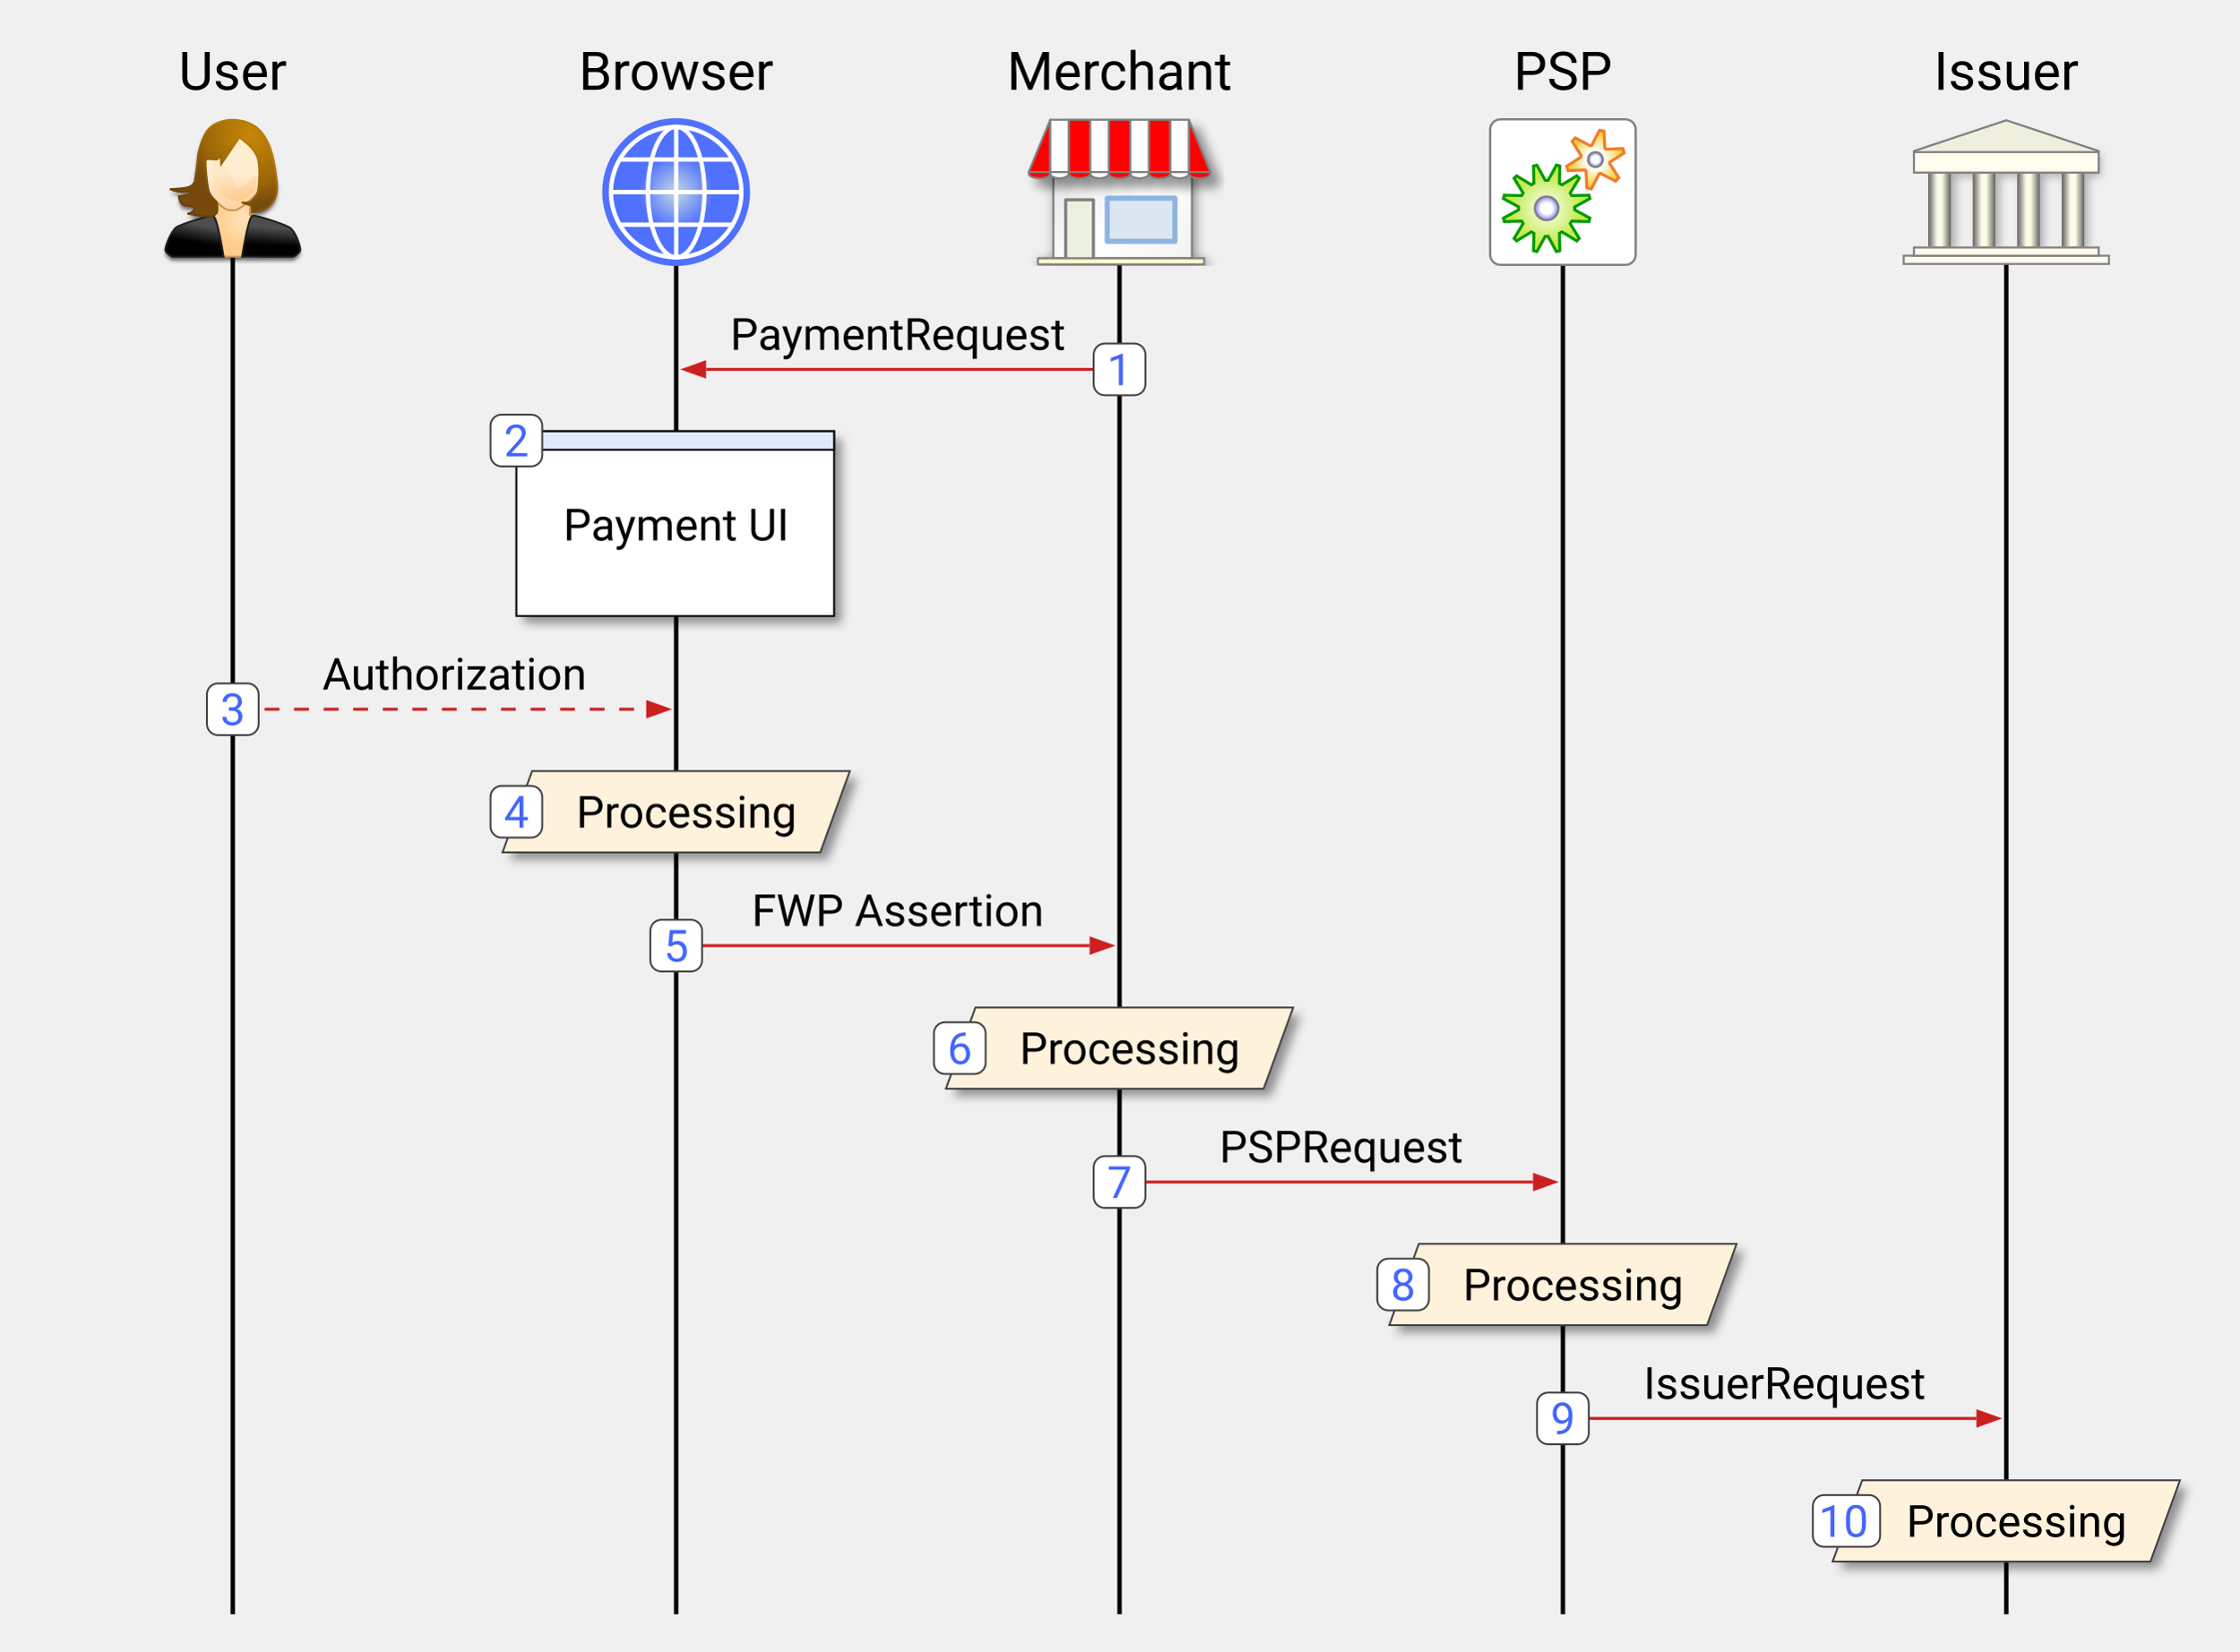
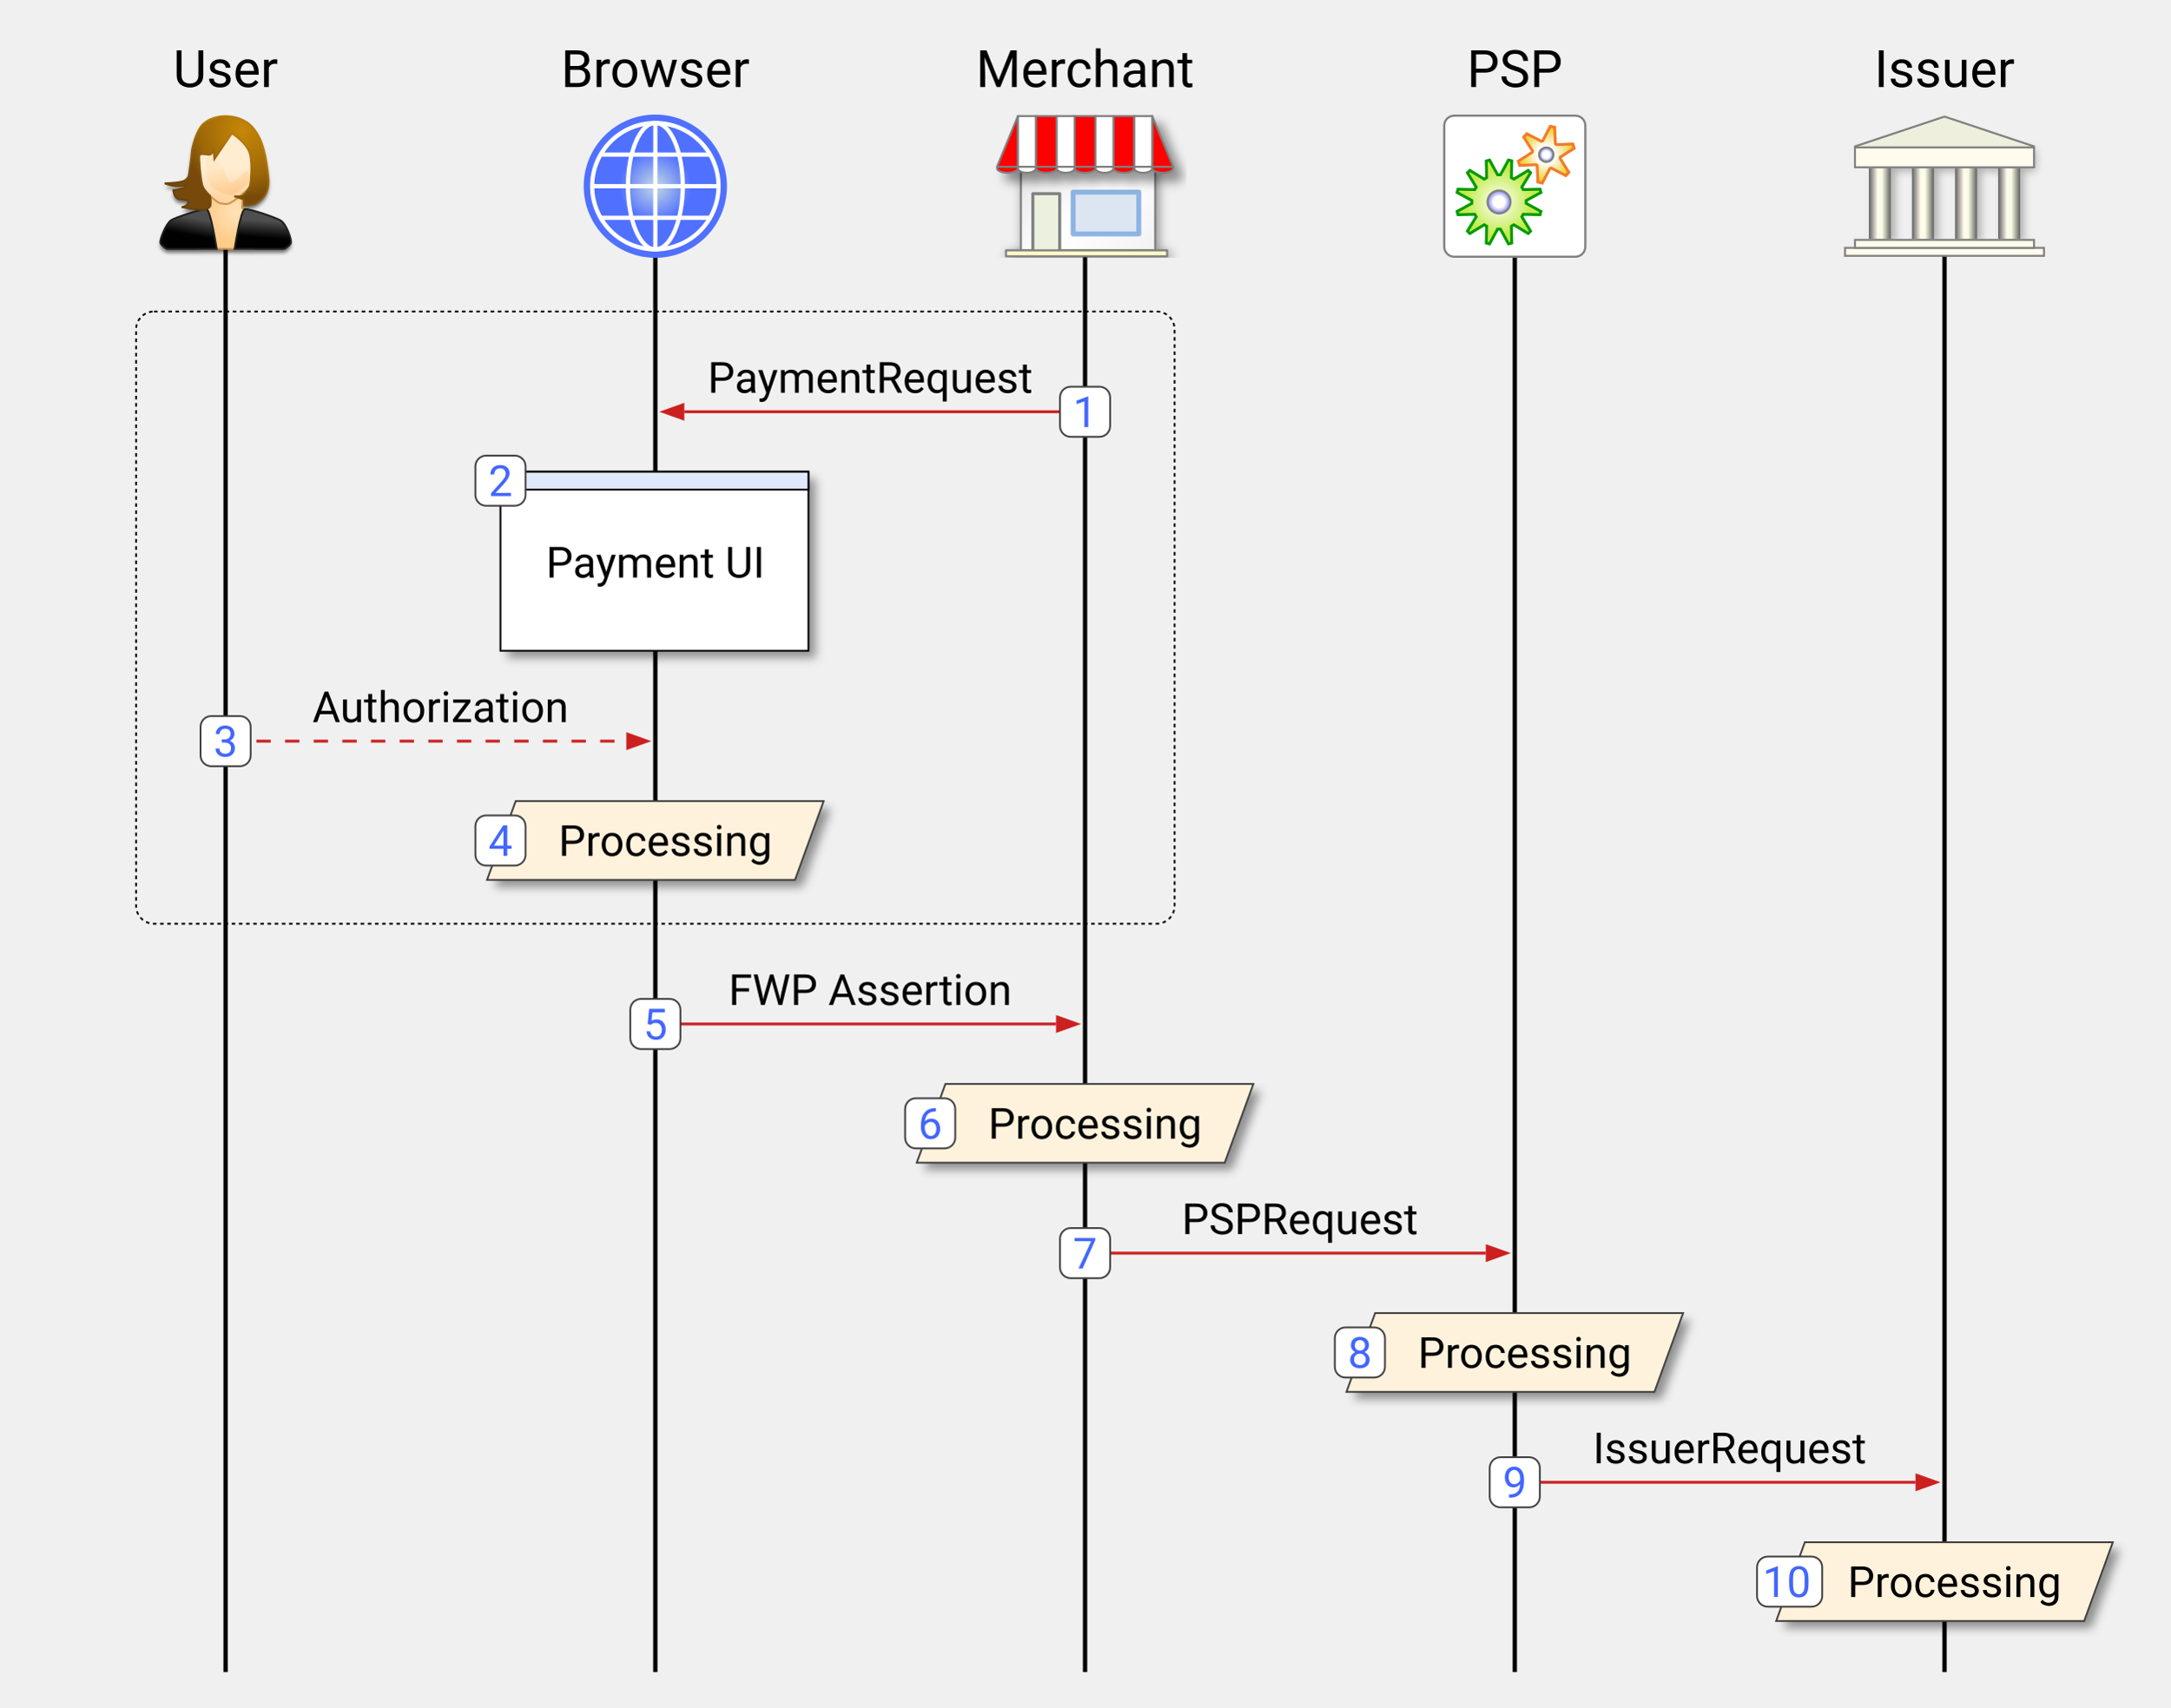
- <svg xmlns="http://www.w3.org/2000/svg" viewBox="0 0 606 447">
+ <svg xmlns="http://www.w3.org/2000/svg" viewBox="0 0 606 477">
  <defs>
    <filter id="dropShaddow">
      <feGaussianBlur stdDeviation="1.3" />
    </filter>
    <marker id="arrowHead" markerWidth="7" markerHeight="5" refX="0" refY="2.5" orient="auto" markerUnits="userSpaceOnUse">
      <polygon points="0 0, 7 2.5, 0 5" fill="#cc2020" />
    </marker>
    <marker id="arrowReturnHead" markerWidth="7" markerHeight="5" refX="0" refY="2.5" orient="auto" markerUnits="userSpaceOnUse">
      <polygon points="0 0, 7 2.5, 0 5" fill="#009a00" />
    </marker>
  </defs>
-   <line x1="63" y1="67" x2="63" y2="437" stroke-width="1.2" stroke="black" />
-   <line x1="183" y1="67" x2="183" y2="437" stroke-width="1.2" stroke="black" />
-   <line x1="303" y1="67" x2="303" y2="437" stroke-width="1.2" stroke="black" />
-   <line x1="423" y1="67" x2="423" y2="437" stroke-width="1.2" stroke="black" />
-   <line x1="543" y1="67" x2="543" y2="437" stroke-width="1.2" stroke="black" />
+   <line x1="63" y1="67" x2="63" y2="467" stroke-width="1.2" stroke="black" />
+   <line x1="183" y1="67" x2="183" y2="467" stroke-width="1.2" stroke="black" />
+   <line x1="303" y1="67" x2="303" y2="467" stroke-width="1.2" stroke="black" />
+   <line x1="423" y1="67" x2="423" y2="467" stroke-width="1.2" stroke="black" />
+   <line x1="543" y1="67" x2="543" y2="467" stroke-width="1.2" stroke="black" />
  <svg x="43" y="32.0" width="40" height="40.0" viewBox="0 0 128 128" version="1.1" id="svg3129">
    <defs id="defs3131">
      <linearGradient id="e">
        <stop stop-color="#010101" offset="0" id="stop3134" />
        <stop stop-color="#4e4e4e" offset="1" id="stop3136" />
      </linearGradient>
      <linearGradient id="a">
        <stop stop-color="#868aa8" stop-opacity=".686" offset="0" id="stop3139" />
        <stop stop-color="#a0a4bb" stop-opacity=".561" offset="1" id="stop3141" />
      </linearGradient>
      <linearGradient id="b">
        <stop stop-color="#ffe2ba" stop-opacity=".547" offset="0" id="stop3144" />
        <stop stop-color="#ffc684" offset="1" id="stop3146" />
      </linearGradient>
      <linearGradient id="c">
        <stop stop-color="#ffedd2" offset="0" id="stop3149" />
        <stop stop-color="#ffd5a5" offset="1" id="stop3151" />
      </linearGradient>
      <linearGradient id="d">
        <stop stop-color="#b3b3b3" offset="0" id="stop3154" />
        <stop stop-color="#ce964d" offset="1" id="stop3156" />
      </linearGradient>
      <filter id="f">
        <feGaussianBlur stdDeviation="0.314" id="feGaussianBlur3159" />
      </filter>
      <linearGradient id="y" y2="56.036" href="#c" gradientUnits="userSpaceOnUse" x2="4.821" gradientTransform="translate(41.286,2.5714)" y1="38.893" x1="3.571" />
      <linearGradient id="x" y2="58.036" href="#d" gradientUnits="userSpaceOnUse" x2="8.234" gradientTransform="translate(41.286,2.5714)" y1="34.993" x1="9.681" />
      <linearGradient id="w" y2="55.411" href="#b" gradientUnits="userSpaceOnUse" x2="6.161" gradientTransform="translate(41.286,2.5714)" y1="38.536" x1="1.786" />
      <radialGradient id="j" gradientUnits="userSpaceOnUse" cy="20.53" cx="3.489" gradientTransform="matrix(1,0,0,0.73258,61.286,8.1921)" r="19.097">
        <stop stop-color="#be984f" offset="0" id="stop3165" />
        <stop stop-color="#754c0a" offset="1" id="stop3167" />
      </radialGradient>
      <linearGradient id="v" y2="29.25" gradientUnits="userSpaceOnUse" x2="-7.321" gradientTransform="translate(61.286,2.5714)" y1="7.286" x1="-6.786">
        <stop stop-color="#b47a06" offset="0" id="stop3170" />
        <stop stop-color="#6a410c" offset="1" id="stop3172" />
      </linearGradient>
      <radialGradient id="i" gradientUnits="userSpaceOnUse" cy="26.852" cx="12.304" gradientTransform="matrix(-1.3742,-1.1543,1.6293,-1.9396,7.0338,90.784)" r="4.873">
        <stop stop-color="#b37a07" offset="0" id="stop3175" />
        <stop stop-color="#7c4f0b" offset="1" id="stop3177" />
      </radialGradient>
      <linearGradient id="u" y2="38.714" gradientUnits="userSpaceOnUse" x2="10.893" gradientTransform="translate(21.286,2.5714)" y1="16.214" x1="10">
        <stop stop-color="#af7606" offset="0" id="stop3180" />
        <stop stop-color="#6a410b" stop-opacity=".969" offset="1" id="stop3182" />
      </linearGradient>
      <linearGradient id="t" y2="100.86" gradientUnits="userSpaceOnUse" x2="15" gradientTransform="translate(81.286,2.5714)" y1="79.429" x1="-52.143">
        <stop stop-color="#a0a3bb" stop-opacity=".957" offset="0" id="stop3185" />
        <stop stop-color="#d0d1e2" offset="1" id="stop3187" />
      </linearGradient>
      <linearGradient id="s" y2="56.929" href="#a" gradientUnits="userSpaceOnUse" x2="-58.571" gradientTransform="translate(81.286,2.5714)" y1="101.57" x1="-16.25" />
      <linearGradient id="r" y2="90.5" gradientUnits="userSpaceOnUse" x2="-21.071" gradientTransform="translate(81.286,2.5714)" y1="72.464" x1="-58.214">
        <stop stop-color="#79819d" stop-opacity=".829" offset="0" id="stop3191" />
        <stop stop-color="#e2e2ed" stop-opacity=".424" offset="1" id="stop3193" />
      </linearGradient>
      <radialGradient id="h" gradientUnits="userSpaceOnUse" cy="93.388" cx="150.89" gradientTransform="matrix(-0.662,0.80825,-0.80978,-0.65231,267.69,34.405)" r="14.984">
        <stop stop-color="#ffe3b8" offset="0" id="stop3196" />
        <stop stop-color="#ffcc8a" offset="1" id="stop3198" />
      </radialGradient>
      <linearGradient id="q" y2="56.036" href="#c" gradientUnits="userSpaceOnUse" x2="4.821" gradientTransform="translate(81.286,32.571)" y1="38.893" x1="3.571" />
      <linearGradient id="p" y2="55.179" href="#d" gradientUnits="userSpaceOnUse" x2="7.699" gradientTransform="translate(81.286,32.571)" y1="34.993" x1="9.681" />
      <linearGradient id="o" y2="55.411" href="#b" gradientUnits="userSpaceOnUse" x2="6.161" gradientTransform="translate(83.286,32.571)" y1="38.536" x1="1.786" />
      <linearGradient id="n" y2="96.117" href="#e" gradientUnits="userSpaceOnUse" x2="69.827" gradientTransform="translate(1.2857,2.5714)" y1="105.18" x1="68.16" />
      <radialGradient id="g" gradientUnits="userSpaceOnUse" cy="41.346" cx="141.71" gradientTransform="matrix(-1.0275,0.58941,-0.64296,-1.1208,268.12,14.284)" r="28.364">
        <stop stop-color="#b37906" offset="0" id="stop3205" style="stop-color:#c78707;stop-opacity:1;" />
        <stop stop-color="#976408" offset="0.683" id="stop3207" style="stop-color:#9c6708;stop-opacity:1;" />
        <stop stop-color="#74490b" offset="1" id="stop3209" style="stop-color:#774a0b;stop-opacity:1;" />
      </radialGradient>
      <linearGradient id="m" y2="82.286" gradientUnits="userSpaceOnUse" x2="122.14" gradientTransform="translate(-58.714,2.5714)" y1="45.5" x1="144.11">
        <stop stop-color="#b77c06" offset="0" id="stop3212" />
        <stop stop-color="#69410c" offset="1" id="stop3214" />
      </linearGradient>
      <linearGradient id="l" y2="97.188" href="#e" gradientUnits="userSpaceOnUse" x2="66.077" gradientTransform="matrix(-1,0,0,1,172.39,2.5714)" y1="106.26" x1="66.731" />
      <linearGradient id="k" y2="56.929" href="#a" gradientUnits="userSpaceOnUse" x2="-58.571" gradientTransform="translate(380,2)" y1="101.57" x1="-16.25" />
      <filter id="z">
        <feGaussianBlur stdDeviation="1.055" id="feGaussianBlur3219" />
      </filter>
      <linearGradient href="#c" id="linearGradient3279" gradientUnits="userSpaceOnUse" gradientTransform="matrix(1.656798,0,0,1.656798,54.82269,-16.61489)" x1="3.571" y1="38.893" x2="4.821" y2="56.036" />
      <linearGradient href="#d" id="linearGradient3281" gradientUnits="userSpaceOnUse" gradientTransform="matrix(1.656798,0,0,1.656798,54.82269,-16.61489)" x1="9.681" y1="34.993" x2="7.699" y2="55.179" />
      <radialGradient href="#h" id="radialGradient3284" gradientUnits="userSpaceOnUse" gradientTransform="matrix(-1.0968,1.339107,-1.341642,-1.080746,363.6564,-13.57632)" cx="150.89" cy="93.388" r="14.984" />
      <linearGradient href="#b" id="linearGradient3309" gradientUnits="userSpaceOnUse" gradientTransform="translate(83.286,32.571)" x1="1.786" y1="38.536" x2="6.161" y2="55.411" />
      <linearGradient href="#e" id="linearGradient3312" gradientUnits="userSpaceOnUse" gradientTransform="matrix(-1.656798,0,0,1.656798,205.7636,-66.31816)" x1="66.731" y1="106.26" x2="66.077" y2="97.188" />
      <radialGradient href="#g" id="radialGradient3315" gradientUnits="userSpaceOnUse" gradientTransform="matrix(-1.70236,0.9765331,-1.065255,-1.856939,364.3688,-46.91275)" cx="141.71" cy="41.346" r="28.364" />
      <linearGradient href="#m" id="linearGradient3317" gradientUnits="userSpaceOnUse" gradientTransform="matrix(1.656798,0,0,1.656798,-177.129,-66.31816)" x1="144.11" y1="45.5" x2="122.14" y2="82.286" />
      <linearGradient href="#e" id="linearGradient3320" gradientUnits="userSpaceOnUse" gradientTransform="matrix(1.656798,0,0,1.656798,-77.72162,-66.31816)" x1="68.16" y1="105.18" x2="69.827" y2="96.117" />
    </defs>
    <g transform="matrix(1.656798,0,0,1.656798,-574.7538,-66.31816)" id="g3223" style="opacity:0.572;filter:url(#z)">
      <path d="m 395.19,79.812 -17.875,1.781 0.188,9.906 -2.25,1.562 c -0.021,-0.007 -0.041,-0.028 -0.062,-0.031 -2.33,-0.357 -19.08,5.969 -19.08,5.969 -1.282,0.566 -6.295,10.673 -5.781,12.25 0.432,1.326 3.13,3.25 3.844,3.25 0.714,0 26.531,-0.031 26.531,-0.031 0,0 1.4e-4,-0.062 0,-0.062 l 19.812,0.125 v -0.062 c 7.6,0.009 15.965,0.031 16.406,0.031 0.714,0 3.38,-1.924 3.812,-3.25 0.514,-1.577 -4.468,-11.684 -5.75,-12.25 0,0 -15.834,-5.982 -18.812,-5.969 l -1.719,-0.625 0.73,-12.595 z" id="path3227" />
      <path d="m 379.11,61.429 0.357,4.643 9.464,-13.929 c 0,0 9.643,6.071 9.821,10.714 0.179,4.643 0.179,16.964 0,17.679 -0.18,0.714 -2.68,4.464 -3.93,5.178 -1.25,0.714 -4.643,0.357 -4.643,0.357 l 5.179,1.786 0.179,3.214 c 0,0 5,-0.179 6.786,-1.429 1.786,-1.25 7.321,-4.286 6.25,-13.929 -1.08,-9.642 -3.58,-22.856 -8.94,-27.32 -5.35,-4.464 -10.89,-5.357 -13.57,-5.536 -2.679,-0.179 -8.214,-1.071 -12.679,4.286 -4.464,5.357 -6.071,13.393 -6.071,15 0,1.607 -1.607,12.679 -1.607,12.679 0,0 -0.357,1.964 -2.857,3.036 -2.5,1.071 -10.179,1.25 -10.179,1.25 2.899,1.265 5.975,1.671 9.107,1.429 0.714,-0.179 3.304,-0.446 2.054,0.625 -1.25,1.071 -6.518,1.696 -6.518,1.696 0,0 0.268,4.464 3.482,4.821 3.214,0.357 4.018,0.536 4.018,0.536 0,0 1.161,-0.179 0.446,1.607 -0.714,1.786 -3.482,2.143 -3.482,2.143 0,0 11.607,1.964 12.857,1.25 1.25,-0.714 1.872,-0.78 2.321,-1.607 0.911,-1.674 0.179,-5.714 0.179,-5.714 0,0 -3.571,-3.214 -4.286,-5.893 -0.714,-2.679 -1.964,-14.821 -1.429,-16.071 0.536,-1.25 5.179,0 5.893,-0.357 0.72,-0.359 1.79,-2.144 1.79,-2.144 z" id="path3231" />
    </g>
    <path style="fill:url(#radialGradient3284);stroke:#ce954d;stroke-width:1.65px" id="path3257" d="m 50.382,65.547 0.296,16.433 -9.765,6.749 0.888,31.105 47.048,0.293 -2.071,-33.746 -7.989,-2.935 1.19,-20.844 z" />
    <path style="fill:url(#linearGradient3279);stroke:url(#linearGradient3281);stroke-width:1.657px" id="path3259" d="m 39.178,45.248 c 0,0 3.081,16.125 5.021,20.501 1.884,4.25 13.18,13.598 15.272,13.598 2.092,0 5.217,1.195 8.083,-0.087 4.856,-2.171 15.63,-11.372 17.231,-13.93 3.546,-5.668 2.798,-30.84 2.798,-30.84 L 69.58,10.821 40.011,28.093 z" />
    <path style="fill:url(#linearGradient3309);filter:url(#f)" id="path3261" d="m 98.107,80.571 c -2.722,3.171 -6.603,5.214 -8.036,5.357 -3.571,0.357 -10.488,-2.801 -12.679,-7.321 -1.871,-3.86 -0.536,-15.179 -0.536,-15.179 0,0 4.525,2.521 7.758,6.86 2.589,3.475 3.966,8.949 4.385,9.033 2.232,0.446 8.839,-6.071 9.018,-6.786 0.179,-0.714 3.053,4.58 0.09,8.036 z" transform="matrix(1.656798,0,0,1.656798,-79.85176,-70.57845)" />
    <path d="m 56.006,120.02 c 0,0 -5.325,-34.91 -9.172,-35.504 -3.846,-0.592 -28.315,7.645 -31.589,9.904 -4.734,3.266 -10.388,17.661 -9.536,20.274 0.716,2.197 5.152,5.376 6.336,5.376 1.185,0 43.961,-0.05 43.961,-0.05 z" id="path3265" style="fill:url(#linearGradient3320);stroke:#1f1f1f;stroke-width:1.657px" />
    <path d="M 53.343,32.143 53.935,39.835 69.615,16.758 c 0,0 13.105,8.146 15.958,17.961 2.8,9.63 0.61,27.897 0.314,29.08 -0.296,1.183 -4.438,7.396 -6.509,8.58 -2.071,1.183 -7.692,0.592 -7.692,0.592 l 8.58,2.959 0.296,5.325 c 0,0 8.284,-0.296 11.243,-2.367 C 94.763,76.817 103.935,71.787 102.159,55.81 100.384,39.834 98.183,22.163 87.367,10.545 81.851,4.621 72.972,1.622 64.882,1.374 57.494,1.147 49.254,3.403 43.876,8.474 37.374,14.605 33.817,30.664 33.817,33.326 c 0,2.663 -2.663,21.007 -2.663,21.007 0,0 -0.592,3.254 -4.734,5.03 -4.142,1.775 -16.865,2.071 -16.865,2.071 4.803,2.096 9.9,2.768 15.089,2.367 1.183,-0.296 5.473,-0.74 3.402,1.035 -2.071,1.775 -10.799,2.811 -10.799,2.811 0,0 0.444,7.396 5.769,7.988 5.325,0.592 6.657,0.888 6.657,0.888 0,0 1.923,-0.296 0.74,2.663 -1.183,2.959 -5.769,3.55 -5.769,3.55 0,0 19.23,3.254 21.301,2.071 2.071,-1.183 3.101,-1.293 3.846,-2.663 1.509,-2.773 0.296,-9.467 0.296,-9.467 0,0 -5.917,-5.325 -7.101,-9.763 -1.183,-4.438 -3.254,-24.555 -2.367,-26.626 0.888,-2.071 8.58,0 9.763,-0.592 1.185,-0.593 2.961,-3.552 2.961,-3.552 z" id="path3267" style="fill:url(#radialGradient3315);stroke:url(#linearGradient3317);stroke-width:1.657px" />
    <path d="m 72.042,120.02 c 0,0 5.325,-34.91 9.172,-35.504 3.846,-0.592 26,6.891 31.589,9.904 5.588,3.013 10.388,17.661 9.536,20.274 -0.716,2.197 -5.152,5.376 -6.336,5.376 -1.176,0 -43.957,-0.05 -43.957,-0.05 z" id="path3269" style="fill:url(#linearGradient3312);stroke:#1f1f1f;stroke-width:1.657px" />
  </svg>
  <text x="63" y="24.3" fill="black" font-family="Roboto,sans-serif" font-size="14.4" text-anchor="middle">User</text>
  <svg x="163" y="32.0" width="40" height="40.0" viewBox="0 0 68 68">
    <defs>
      <radialGradient id="browserWorld">
        <stop offset="0.09" stop-color="#afc6e9" />
        <stop offset="0.5" stop-color="#5070ff" />
      </radialGradient>
    </defs>
    <circle cx="34" cy="34" r="34" fill="url(#browserWorld)" />
    <g fill="none" stroke="white" stroke-width="2">
      <circle cx="34" cy="34" r="30" />
      <ellipse cx="34" cy="34" rx="13" ry="30" />
      <line x1="34" y1="4" x2="34" y2="64" />
      <line x1="4" y1="34" x2="64" y2="34" />
      <line x1="7.5" y1="19" x2="60.5" y2="19" />
      <line x1="7.5" y1="49" x2="60.5" y2="49" />
    </g>
  </svg>
  <text x="183" y="24.3" fill="black" font-family="Roboto,sans-serif" font-size="14.4" text-anchor="middle">Browser</text>
  <svg x="274.667" y="32.0" width="56.667" height="40.0" viewBox="0 0 68 48" version="1.1">
    <defs>
      <filter id="fx0" x="-128" y="-72" width="1536" height="864" filterUnits="userSpaceOnUse" primitiveUnits="userSpaceOnUse">
        <feComponentTransfer color-interpolation-filters="sRGB" id="feComponentTransfer10">
          <feFuncR type="discrete" tableValues="0 0" id="feFuncR2" />
          <feFuncG type="discrete" tableValues="0 0" id="feFuncG4" />
          <feFuncB type="discrete" tableValues="0 0" id="feFuncB6" />
          <feFuncA type="linear" slope="0.4" intercept="0" id="feFuncA8" />
        </feComponentTransfer>
        <feGaussianBlur stdDeviation="1.778 1.778" id="feGaussianBlur12" />
      </filter>
      <filter id="fx1" x="-128" y="-72" width="1536" height="864" filterUnits="userSpaceOnUse" primitiveUnits="userSpaceOnUse">
        <feComponentTransfer color-interpolation-filters="sRGB" id="feComponentTransfer23">
          <feFuncR type="discrete" tableValues="0 0" id="feFuncR15" />
          <feFuncG type="discrete" tableValues="0 0" id="feFuncG17" />
          <feFuncB type="discrete" tableValues="0 0" id="feFuncB19" />
          <feFuncA type="linear" slope="0.4" intercept="0" id="feFuncA21" />
        </feComponentTransfer>
        <feGaussianBlur stdDeviation="1.778 1.778" id="feGaussianBlur25" />
      </filter>
      <clipPath id="clip2">
        <rect x="0" y="0" width="1280" height="720" />
      </clipPath>
      <clipPath id="clip3">
        <rect x="-2" y="-2" width="73" height="46" />
      </clipPath>
      <clipPath id="clip4">
        <rect x="0" y="0" width="69" height="44" />
      </clipPath>
      <linearGradient x1="291" y1="69" x2="327" y2="105" gradientUnits="userSpaceOnUse" spreadMethod="reflect" id="fill5" gradientTransform="translate(-274,-55)">
        <stop offset="0" stop-color="#E6E6E6" id="stop37" />
        <stop offset="0.006" stop-color="#E6E6E6" id="stop39" />
        <stop offset="0.49" stop-color="#FFFFFF" id="stop41" />
        <stop offset="1" stop-color="#F2F2F2" id="stop43" />
      </linearGradient>
      <clipPath id="clip6">
        <rect x="-2" y="-2" width="77" height="38" />
      </clipPath>
      <clipPath id="clip7">
        <rect x="0" y="0" width="74" height="34" />
      </clipPath>
    </defs>
    <g clip-path="url(#clip3)" filter="url(#fx0)" transform="translate(1,12)">
      <g clip-path="url(#clip4)">
        <rect x="12.329" y="7.328" width="45" height="27" stroke="#7f7f7f" stroke-linejoin="round" stroke-miterlimit="10" fill="#ff0000" />
        <rect x="16.329" y="15.329" width="9" height="20" stroke="#7f7f7f" stroke-linejoin="round" stroke-miterlimit="10" fill="#ebf1de" />
        <rect x="0" y="0" width="14" height="22" stroke="#8eb4e3" stroke-width="2" stroke-linejoin="round" stroke-miterlimit="10" fill="#dce6f2" transform="matrix(0,-1,-1,0,51.8284,28.8284)" />
        <path d="m 25.328,25.328 1e-4,1e-4" stroke="#4a7ebb" stroke-linejoin="round" stroke-miterlimit="10" fill="none" fill-rule="evenodd" />
        <rect x="7.328" y="34.328" width="54" height="2" stroke="#7f7f7f" stroke-linejoin="round" stroke-miterlimit="10" fill="#fdfac7" />
      </g>
    </g>
    <rect x="12.5" y="18.5" width="45" height="27" stroke="#7f7f7f" stroke-width="0.667" stroke-linejoin="round" stroke-miterlimit="10" fill="url(#fill5)" style="fill:url(#fill5)" />
    <rect x="16.5" y="26.5" width="9" height="20" stroke="#7f7f7f" stroke-linejoin="round" stroke-miterlimit="10" fill="#ebf1de" />
    <rect x="-40" y="-52" width="14" height="22" stroke="#8eb4e3" stroke-width="1.667" stroke-linejoin="round" stroke-miterlimit="10" fill="#dce6f2" transform="matrix(0,-1,-1,0,0,0)" />
    <path d="m 25.5,36.5 v 10e-5" stroke="#4a7ebb" stroke-linejoin="round" stroke-miterlimit="10" fill="none" fill-rule="evenodd" />
    <g clip-path="url(#clip6)" filter="url(#fx1)" transform="translate(0,-4)">
      <g clip-path="url(#clip7)">
        <path d="m 7.328,24.828 c 0,-0.829 1.567,-1.5 3.5,-1.5 1.933,0 3.5,0.671 3.5,1.5 0,0.828 -1.567,1.5 -3.5,1.5 -1.933,0 -3.5,-0.672 -3.5,-1.5 z" stroke="#7f7f7f" stroke-linejoin="round" stroke-miterlimit="10" fill="#ff0000" fill-rule="evenodd" />
        <path d="m 20.328,24.828 c 0,-0.829 1.567,-1.5 3.5,-1.5 1.933,0 3.5,0.671 3.5,1.5 0,0.828 -1.567,1.5 -3.5,1.5 -1.933,0 -3.5,-0.672 -3.5,-1.5 z" stroke="#7f7f7f" stroke-linejoin="round" stroke-miterlimit="10" fill="#ff0000" fill-rule="evenodd" />
        <path d="m 33.328,24.828 c 0,-0.829 1.567,-1.5 3.5,-1.5 1.933,0 3.5,0.671 3.5,1.5 0,0.828 -1.567,1.5 -3.5,1.5 -1.933,0 -3.5,-0.672 -3.5,-1.5 z" stroke="#7f7f7f" stroke-linejoin="round" stroke-miterlimit="10" fill="#ff0000" fill-rule="evenodd" />
        <path d="m 46.328,24.828 c 0,-0.829 1.567,-1.5 3.5,-1.5 1.933,0 3.5,0.671 3.5,1.5 0,0.828 -1.567,1.5 -3.5,1.5 -1.933,0 -3.5,-0.672 -3.5,-1.5 z" stroke="#7f7f7f" stroke-linejoin="round" stroke-miterlimit="10" fill="#ff0000" fill-rule="evenodd" />
        <path d="m 59.328,24.828 c 0,-0.829 1.567,-1.5 3.5,-1.5 1.933,0 3.5,0.671 3.5,1.5 0,0.828 -1.567,1.5 -3.5,1.5 -1.933,0 -3.5,-0.672 -3.5,-1.5 z" stroke="#7f7f7f" stroke-linejoin="round" stroke-miterlimit="10" fill="#ff0000" fill-rule="evenodd" />
        <path d="m 14.329,24.828 c 0,-0.829 1.343,-1.5 3,-1.5 1.657,0 3,0.671 3,1.5 0,0.828 -1.343,1.5 -3,1.5 -1.657,0 -3,-0.672 -3,-1.5 z" stroke="#7f7f7f" stroke-linejoin="round" stroke-miterlimit="10" fill="#ffffff" fill-rule="evenodd" />
        <path d="m 27.328,24.828 c 0,-0.829 1.343,-1.5 3,-1.5 1.657,0 3,0.671 3,1.5 0,0.828 -1.343,1.5 -3,1.5 -1.657,0 -3,-0.672 -3,-1.5 z" stroke="#7f7f7f" stroke-linejoin="round" stroke-miterlimit="10" fill="#ffffff" fill-rule="evenodd" />
        <path d="m 40.328,24.828 c 0,-0.829 1.343,-1.5 3,-1.5 1.657,0 3,0.671 3,1.5 0,0.828 -1.343,1.5 -3,1.5 -1.657,0 -3,-0.672 -3,-1.5 z" stroke="#7f7f7f" stroke-linejoin="round" stroke-miterlimit="10" fill="#ffffff" fill-rule="evenodd" />
        <path d="m 53.328,24.828 c 0,-0.829 1.343,-1.5 3,-1.5 1.657,0 3,0.671 3,1.5 0,0.828 -1.343,1.5 -3,1.5 -1.657,0 -3,-0.672 -3,-1.5 z" stroke="#7f7f7f" stroke-linejoin="round" stroke-miterlimit="10" fill="#ffffff" fill-rule="evenodd" />
        <path d="M 0,17 V 0 l 7,17 z" stroke="#7f7f7f" stroke-linejoin="round" stroke-miterlimit="10" fill="#ff0000" fill-rule="evenodd" transform="matrix(-1,0,0,1,14.3285,7.32848)" />
        <rect x="20.329" y="7.328" width="7" height="17" stroke="#7f7f7f" stroke-linejoin="round" stroke-miterlimit="10" fill="#ff0000" />
        <rect x="33.328" y="7.328" width="7" height="17" stroke="#7f7f7f" stroke-linejoin="round" stroke-miterlimit="10" fill="#ff0000" />
        <rect x="46.328" y="7.328" width="7" height="17" stroke="#7f7f7f" stroke-linejoin="round" stroke-miterlimit="10" fill="#ff0000" />
        <path d="M 59.328,24.328 V 7.328 l 7,17 z" stroke="#7f7f7f" stroke-linejoin="round" stroke-miterlimit="10" fill="#ff0000" fill-rule="evenodd" />
        <rect x="14.329" y="7.328" width="6" height="17" stroke="#7f7f7f" stroke-linejoin="round" stroke-miterlimit="10" fill="#ffffff" />
        <rect x="27.329" y="7.328" width="6" height="17" stroke="#7f7f7f" stroke-linejoin="round" stroke-miterlimit="10" fill="#ffffff" />
        <rect x="40.328" y="7.328" width="6" height="17" stroke="#7f7f7f" stroke-linejoin="round" stroke-miterlimit="10" fill="#ffffff" />
        <rect x="53.328" y="7.328" width="6" height="17" stroke="#7f7f7f" stroke-linejoin="round" stroke-miterlimit="10" fill="#ffffff" />
      </g>
    </g>
    <path d="m 4.5,18 c 0,-0.829 1.567,-1.5 3.5,-1.5 1.933,0 3.5,0.671 3.5,1.5 0,0.828 -1.567,1.5 -3.5,1.5 -1.933,0 -3.5,-0.672 -3.5,-1.5 z" stroke="#7f7f7f" stroke-width="0.667" stroke-linejoin="round" stroke-miterlimit="10" fill="#ff0000" fill-rule="evenodd" />
    <path d="m 17.5,18 c 0,-0.829 1.567,-1.5 3.5,-1.5 1.933,0 3.5,0.671 3.5,1.5 0,0.828 -1.567,1.5 -3.5,1.5 -1.933,0 -3.5,-0.672 -3.5,-1.5 z" stroke="#7f7f7f" stroke-width="0.667" stroke-linejoin="round" stroke-miterlimit="10" fill="#ff0000" fill-rule="evenodd" />
    <path d="m 30.5,18 c 0,-0.829 1.567,-1.5 3.5,-1.5 1.933,0 3.5,0.671 3.5,1.5 0,0.828 -1.567,1.5 -3.5,1.5 -1.933,0 -3.5,-0.672 -3.5,-1.5 z" stroke="#7f7f7f" stroke-width="0.667" stroke-linejoin="round" stroke-miterlimit="10" fill="#ff0000" fill-rule="evenodd" />
    <path d="m 43.5,18 c 0,-0.829 1.567,-1.5 3.5,-1.5 1.933,0 3.5,0.671 3.5,1.5 0,0.828 -1.567,1.5 -3.5,1.5 -1.933,0 -3.5,-0.672 -3.5,-1.5 z" stroke="#7f7f7f" stroke-width="0.667" stroke-linejoin="round" stroke-miterlimit="10" fill="#ff0000" fill-rule="evenodd" />
    <path d="m 56.5,18 c 0,-0.829 1.567,-1.5 3.5,-1.5 1.933,0 3.5,0.671 3.5,1.5 0,0.828 -1.567,1.5 -3.5,1.5 -1.933,0 -3.5,-0.672 -3.5,-1.5 z" stroke="#7f7f7f" stroke-width="0.667" stroke-linejoin="round" stroke-miterlimit="10" fill="#ff0000" fill-rule="evenodd" />
    <path d="m 11.5,18 c 0,-0.829 1.343,-1.5 3,-1.5 1.657,0 3,0.671 3,1.5 0,0.828 -1.343,1.5 -3,1.5 -1.657,0 -3,-0.672 -3,-1.5 z" stroke="#7f7f7f" stroke-width="0.667" stroke-linejoin="round" stroke-miterlimit="10" fill="#ffffff" fill-rule="evenodd" />
    <path d="m 24.5,18 c 0,-0.829 1.343,-1.5 3,-1.5 1.657,0 3,0.671 3,1.5 0,0.828 -1.343,1.5 -3,1.5 -1.657,0 -3,-0.672 -3,-1.5 z" stroke="#7f7f7f" stroke-width="0.667" stroke-linejoin="round" stroke-miterlimit="10" fill="#ffffff" fill-rule="evenodd" />
    <path d="m 37.5,18 c 0,-0.829 1.343,-1.5 3,-1.5 1.657,0 3,0.671 3,1.5 0,0.828 -1.343,1.5 -3,1.5 -1.657,0 -3,-0.672 -3,-1.5 z" stroke="#7f7f7f" stroke-width="0.667" stroke-linejoin="round" stroke-miterlimit="10" fill="#ffffff" fill-rule="evenodd" />
    <path d="m 50.5,18 c 0,-0.829 1.343,-1.5 3,-1.5 1.657,0 3,0.671 3,1.5 0,0.828 -1.343,1.5 -3,1.5 -1.657,0 -3,-0.672 -3,-1.5 z" stroke="#7f7f7f" stroke-width="0.667" stroke-linejoin="round" stroke-miterlimit="10" fill="#ffffff" fill-rule="evenodd" />
    <path d="m 11.5,17.5 v -17 l -7,17 z" stroke="#7f7f7f" stroke-width="0.667" stroke-linejoin="round" stroke-miterlimit="10" fill="#ff0000" fill-rule="evenodd" />
    <rect x="17.5" y="0.5" width="7" height="17" stroke="#7f7f7f" stroke-width="0.667" stroke-linejoin="round" stroke-miterlimit="10" fill="#ff0000" />
    <rect x="30.5" y="0.5" width="7" height="17" stroke="#7f7f7f" stroke-width="0.667" stroke-linejoin="round" stroke-miterlimit="10" fill="#ff0000" />
    <rect x="43.5" y="0.5" width="7" height="17" stroke="#7f7f7f" stroke-width="0.667" stroke-linejoin="round" stroke-miterlimit="10" fill="#ff0000" />
    <path d="m 56.5,17.5 v -17 l 7,17 z" stroke="#7f7f7f" stroke-width="0.667" stroke-linejoin="round" stroke-miterlimit="10" fill="#ff0000" fill-rule="evenodd" />
    <rect x="11.5" y="0.5" width="6" height="17" stroke="#7f7f7f" stroke-width="0.667" stroke-linejoin="round" stroke-miterlimit="10" fill="#ffffff" />
    <rect x="24.5" y="0.5" width="6" height="17" stroke="#7f7f7f" stroke-width="0.667" stroke-linejoin="round" stroke-miterlimit="10" fill="#ffffff" />
    <rect x="37.5" y="0.5" width="6" height="17" stroke="#7f7f7f" stroke-width="0.667" stroke-linejoin="round" stroke-miterlimit="10" fill="#ffffff" />
    <rect x="50.5" y="0.5" width="6" height="17" stroke="#7f7f7f" stroke-width="0.667" stroke-linejoin="round" stroke-miterlimit="10" fill="#ffffff" />
    <rect x="7.5" y="45.5" width="54" height="2" stroke="#7f7f7f" stroke-width="0.667" stroke-linejoin="round" stroke-miterlimit="10" fill="#fdfac7" />
  </svg>
  <text x="303" y="24.3" fill="black" font-family="Roboto,sans-serif" font-size="14.4" text-anchor="middle">Merchant</text>
  <svg x="403" y="32.0" width="40" height="40.0" viewBox="0 0 1000 1000">
    <defs>
      <radialGradient cx="0.5" cy="0.5" id="bigGearGid" r="0.5" spreadMethod="pad">
        <stop offset="0.0" stop-color="white" />
        <stop offset="0.8" stop-color="#c4eb4e" />
      </radialGradient>
      <radialGradient cx="0.5" cy="0.5" id="smallGearGid" r="0.5" spreadMethod="pad">
        <stop offset="0.3" stop-color="white" />
        <stop offset="1.0" stop-color="#eccb1e" />
      </radialGradient>
      <radialGradient cx="0.5" cy="0.5" id="shaftGid" r="0.5" spreadMethod="pad">
        <stop offset="0.5" stop-color="white" />
        <stop offset="1.0" stop-color="#8080ff" />
      </radialGradient>
    </defs>
    <rect x="7.5" y="7.5" width="985" height="985" rx="70" fill="white" stroke="grey" stroke-width="15" />
    <path stroke="#009a00" stroke-width="20" fill="url(#bigGearGid)" d="M399.9,799.7 456.2,902.6 479,896.5 476.3,779.3 493.5,769.3 593.6,830.3 610.3,813.6 549.3,713.5 559.3,696.3 676.5,699 682.6,676.2 579.7,619.9 579.7,600.1 682.6,543.8 676.5,521 559.3,523.7 549.3,506.5 610.3,406.4 593.6,389.7 493.5,450.7 476.3,440.7 479,323.5 456.2,317.4 399.9,420.3 380.1,420.3 323.8,317.4 301,323.5 303.7,440.7 286.5,450.7 186.4,389.7 169.7,406.4 230.7,506.5 220.7,523.7 103.5,521 97.4,543.8 200.3,600.1 200.3,619.9 97.4,676.2 103.5,699 220.7,696.3 230.7,713.5 169.7,813.6 186.4,830.3 286.5,769.3 303.7,779.3 301,896.5 323.8,902.6 380.1,799.7 z" />
    <circle stroke="grey" stroke-width="15" fill="url(#shaftGid)" r="80" cx="390" cy="610" />
    <path stroke="#f27b2b" stroke-width="20" fill="url(#smallGearGid)" d="M656.4,357.2 661.5,471.3 692.2,478.1 745,376.8 755,373.7 856.4,426.3 877.6,403.1 816.4,306.7 818.6,296.5 914.9,235 905.4,205.1 791.3,209.9 783.6,202.8 778.5,88.7 747.8,81.9 695,183.2 685,186.3 583.6,133.7 562.4,156.9 623.6,253.3 621.4,263.5 525.1,325 534.6,354.9 648.7,350.1 z" />
    <circle stroke="grey" stroke-width="15" fill="url(#shaftGid)" r="50" cx="720" cy="280" />
  </svg>
  <text x="423" y="24.3" fill="black" font-family="Roboto,sans-serif" font-size="14.4" text-anchor="middle">PSP</text>
  <svg x="512.444" y="32.0" width="61.111" height="40.0" viewBox="0 0 110 72">
    <defs>
      <linearGradient id="bankPillar" x1="0" x2="1">
        <stop offset="0" stop-color="#606060" />
        <stop offset="0.4" stop-color="#fffbed" />
        <stop offset="0.6" stop-color="#f9fce3" />
        <stop offset="1" stop-color="#606060" />
      </linearGradient>
      <filter height="200%" id="bankShaddow" width="200%" x="-50%" y="-50%">
        <feGaussianBlur stdDeviation="2" />
      </filter>
    </defs>
    <g fill="#b0b0b0" filter="url(#bankShaddow)">
      <path d="m19.5,17.5l21.67,0l0,11l-10.67,0l0,35.5l-11,0" />
      <path d="m41,17.5l21.67,0l0,11l-10.67,0l0,35.5l-11,0" />
      <path d="m62.5,17.5l21.67,0l0,11l-10.67,0l0,35.5l-11,0" />
      <path d="m 84,17.5 h 17 v 11 H 95 V 64 H 84" />
    </g>
    <rect fill="url(#bankPillar)" height="35.5" width="11" x="17" y="27" />
    <rect fill="url(#bankPillar)" height="35.5" width="11" x="38.66" y="27" />
    <rect fill="url(#bankPillar)" height="35.5" width="11" x="60.33" y="27" />
    <rect fill="url(#bankPillar)" height="35.5" width="11" x="82" y="27" />
    <path d="m10,16l45,-15l45,15" fill="#eeefdc" stroke="grey" stroke-linecap="round" />
    <rect fill="#fffbed" height="10" stroke="grey" width="90" x="10" y="16.5" />
    <rect fill="#fffbed" height="4" stroke="grey" width="100" x="5" y="67" />
    <rect fill="#fffbed" height="4" stroke="grey" width="90" x="10" y="63" />
  </svg>
  <text x="543" y="24.3" fill="black" font-family="Roboto,sans-serif" font-size="14.4" text-anchor="middle">Issuer</text>
-   <line x1="302.4" y1="100" x2="191.1" y2="100" stroke-width="0.8" stroke="#cc2020" marker-end="url(#arrowHead)" />
-   <text x="243" y="94.7" fill="black" font-family="Roboto,sans-serif" font-size="12" text-anchor="middle">PaymentRequest</text>
+   <line x1="302.4" y1="115" x2="191.1" y2="115" stroke-width="0.8" stroke="#cc2020" marker-end="url(#arrowHead)" />
+   <text x="243" y="109.7" fill="black" font-family="Roboto,sans-serif" font-size="12" text-anchor="middle">PaymentRequest</text>
  <a href="#seq-1">
-     <rect x="296" y="93" width="14" height="14" rx="3" fill="white" stroke="#404040" stroke-width="0.5" />
-     <text x="303" y="104.3" fill="#4366ff" font-family="Roboto,sans-serif" font-size="12" text-anchor="middle">1</text>
-   </a>
-   <rect x="141.75" y="118.75" width="86" height="50" fill="black" opacity="0.4" filter="url(#dropShaddow)" />
-   <rect x="139.75" y="116.75" width="86" height="50" fill="white" stroke-width="0.5" stroke="black" />
-   <rect x="139.75" y="116.75" width="86" height="5" fill="#deeafc" stroke-width="0.5" stroke="black" />
-   <text x="183" y="146.3" fill="black" font-family="Roboto,sans-serif" font-size="12" text-anchor="middle">Payment UI</text>
+     <rect x="296" y="108" width="14" height="14" rx="3" fill="white" stroke="#404040" stroke-width="0.5" />
+     <text x="303" y="119.3" fill="#4366ff" font-family="Roboto,sans-serif" font-size="12" text-anchor="middle">1</text>
+   </a>
+   <rect x="141.75" y="133.75" width="86" height="50" fill="black" opacity="0.4" filter="url(#dropShaddow)" />
+   <rect x="139.75" y="131.75" width="86" height="50" fill="white" stroke-width="0.5" stroke="black" />
+   <rect x="139.75" y="131.75" width="86" height="5" fill="#deeafc" stroke-width="0.5" stroke="black" />
+   <text x="183" y="161.3" fill="black" font-family="Roboto,sans-serif" font-size="12" text-anchor="middle">Payment UI</text>
  <a href="#seq-2">
-     <rect x="132.75" y="112.25" width="14" height="14" rx="3" fill="white" stroke="#404040" stroke-width="0.5" />
-     <text x="139.75" y="123.55" fill="#4366ff" font-family="Roboto,sans-serif" font-size="12" text-anchor="middle">2</text>
-   </a>
-   <line x1="63.6" y1="192" x2="174.9" y2="192" stroke-width="0.8" stroke="#cc2020" marker-end="url(#arrowHead)" stroke-dasharray="4" />
-   <text x="123" y="186.7" fill="black" font-family="Roboto,sans-serif" font-size="12" text-anchor="middle">Authorization</text>
+     <rect x="132.75" y="127.25" width="14" height="14" rx="3" fill="white" stroke="#404040" stroke-width="0.5" />
+     <text x="139.75" y="138.55" fill="#4366ff" font-family="Roboto,sans-serif" font-size="12" text-anchor="middle">2</text>
+   </a>
+   <line x1="63.6" y1="207" x2="174.9" y2="207" stroke-width="0.8" stroke="#cc2020" marker-end="url(#arrowHead)" stroke-dasharray="4" />
+   <text x="123" y="201.7" fill="black" font-family="Roboto,sans-serif" font-size="12" text-anchor="middle">Authorization</text>
  <a href="#seq-3">
-     <rect x="56" y="185" width="14" height="14" rx="3" fill="white" stroke="#404040" stroke-width="0.5" />
-     <text x="63" y="196.3" fill="#4366ff" font-family="Roboto,sans-serif" font-size="12" text-anchor="middle">3</text>
-   </a>
-   <path fill="black" opacity="0.4" d="M146,210.75 l86,0 l-8,22 l-86,0Z" filter="url(#dropShaddow)" />
-   <path fill="#fff2dc" stroke="#404040" stroke-width="0.5" d="M144,208.75 l86,0 l-8,22 l-86,0Z" />
-   <text x="185.8" y="224.05" fill="black" font-family="Roboto,sans-serif" font-size="12" text-anchor="middle">Processing</text>
+     <rect x="56" y="200" width="14" height="14" rx="3" fill="white" stroke="#404040" stroke-width="0.5" />
+     <text x="63" y="211.3" fill="#4366ff" font-family="Roboto,sans-serif" font-size="12" text-anchor="middle">3</text>
+   </a>
+   <path fill="black" opacity="0.4" d="M146,225.75 l86,0 l-8,22 l-86,0Z" filter="url(#dropShaddow)" />
+   <path fill="#fff2dc" stroke="#404040" stroke-width="0.5" d="M144,223.75 l86,0 l-8,22 l-86,0Z" />
+   <text x="185.8" y="239.05" fill="black" font-family="Roboto,sans-serif" font-size="12" text-anchor="middle">Processing</text>
  <a href="#seq-4">
-     <rect x="132.75" y="212.75" width="14" height="14" rx="3" fill="white" stroke="#404040" stroke-width="0.5" />
-     <text x="139.75" y="224.05" fill="#4366ff" font-family="Roboto,sans-serif" font-size="12" text-anchor="middle">4</text>
-   </a>
-   <line x1="183.6" y1="256" x2="294.9" y2="256" stroke-width="0.8" stroke="#cc2020" marker-end="url(#arrowHead)" />
-   <text x="243" y="250.7" fill="black" font-family="Roboto,sans-serif" font-size="12" text-anchor="middle">FWP Assertion</text>
+     <rect x="132.75" y="227.75" width="14" height="14" rx="3" fill="white" stroke="#404040" stroke-width="0.5" />
+     <text x="139.75" y="239.05" fill="#4366ff" font-family="Roboto,sans-serif" font-size="12" text-anchor="middle">4</text>
+   </a>
+   <line x1="183.6" y1="286" x2="294.9" y2="286" stroke-width="0.8" stroke="#cc2020" marker-end="url(#arrowHead)" />
+   <text x="243" y="280.7" fill="black" font-family="Roboto,sans-serif" font-size="12" text-anchor="middle">FWP Assertion</text>
  <a href="#seq-5">
-     <rect x="176" y="249" width="14" height="14" rx="3" fill="white" stroke="#404040" stroke-width="0.5" />
-     <text x="183" y="260.3" fill="#4366ff" font-family="Roboto,sans-serif" font-size="12" text-anchor="middle">5</text>
-   </a>
-   <path fill="black" opacity="0.4" d="M266,274.75 l86,0 l-8,22 l-86,0Z" filter="url(#dropShaddow)" />
-   <path fill="#fff2dc" stroke="#404040" stroke-width="0.5" d="M264,272.75 l86,0 l-8,22 l-86,0Z" />
-   <text x="305.8" y="288.05" fill="black" font-family="Roboto,sans-serif" font-size="12" text-anchor="middle">Processing</text>
+     <rect x="176" y="279" width="14" height="14" rx="3" fill="white" stroke="#404040" stroke-width="0.5" />
+     <text x="183" y="290.3" fill="#4366ff" font-family="Roboto,sans-serif" font-size="12" text-anchor="middle">5</text>
+   </a>
+   <path fill="black" opacity="0.4" d="M266,304.75 l86,0 l-8,22 l-86,0Z" filter="url(#dropShaddow)" />
+   <path fill="#fff2dc" stroke="#404040" stroke-width="0.5" d="M264,302.75 l86,0 l-8,22 l-86,0Z" />
+   <text x="305.8" y="318.05" fill="black" font-family="Roboto,sans-serif" font-size="12" text-anchor="middle">Processing</text>
  <a href="#seq-6">
-     <rect x="252.75" y="276.75" width="14" height="14" rx="3" fill="white" stroke="#404040" stroke-width="0.5" />
-     <text x="259.75" y="288.05" fill="#4366ff" font-family="Roboto,sans-serif" font-size="12" text-anchor="middle">6</text>
-   </a>
-   <line x1="303.6" y1="320" x2="414.9" y2="320" stroke-width="0.8" stroke="#cc2020" marker-end="url(#arrowHead)" />
-   <text x="363" y="314.7" fill="black" font-family="Roboto,sans-serif" font-size="12" text-anchor="middle">PSPRequest</text>
+     <rect x="252.75" y="306.75" width="14" height="14" rx="3" fill="white" stroke="#404040" stroke-width="0.5" />
+     <text x="259.75" y="318.05" fill="#4366ff" font-family="Roboto,sans-serif" font-size="12" text-anchor="middle">6</text>
+   </a>
+   <line x1="303.6" y1="350" x2="414.9" y2="350" stroke-width="0.8" stroke="#cc2020" marker-end="url(#arrowHead)" />
+   <text x="363" y="344.7" fill="black" font-family="Roboto,sans-serif" font-size="12" text-anchor="middle">PSPRequest</text>
  <a href="#seq-7">
-     <rect x="296" y="313" width="14" height="14" rx="3" fill="white" stroke="#404040" stroke-width="0.5" />
-     <text x="303" y="324.3" fill="#4366ff" font-family="Roboto,sans-serif" font-size="12" text-anchor="middle">7</text>
-   </a>
-   <path fill="black" opacity="0.4" d="M386,338.75 l86,0 l-8,22 l-86,0Z" filter="url(#dropShaddow)" />
-   <path fill="#fff2dc" stroke="#404040" stroke-width="0.5" d="M384,336.75 l86,0 l-8,22 l-86,0Z" />
-   <text x="425.8" y="352.05" fill="black" font-family="Roboto,sans-serif" font-size="12" text-anchor="middle">Processing</text>
+     <rect x="296" y="343" width="14" height="14" rx="3" fill="white" stroke="#404040" stroke-width="0.5" />
+     <text x="303" y="354.3" fill="#4366ff" font-family="Roboto,sans-serif" font-size="12" text-anchor="middle">7</text>
+   </a>
+   <path fill="black" opacity="0.4" d="M386,368.75 l86,0 l-8,22 l-86,0Z" filter="url(#dropShaddow)" />
+   <path fill="#fff2dc" stroke="#404040" stroke-width="0.5" d="M384,366.75 l86,0 l-8,22 l-86,0Z" />
+   <text x="425.8" y="382.05" fill="black" font-family="Roboto,sans-serif" font-size="12" text-anchor="middle">Processing</text>
  <a href="#seq-8">
-     <rect x="372.75" y="340.75" width="14" height="14" rx="3" fill="white" stroke="#404040" stroke-width="0.5" />
-     <text x="379.75" y="352.05" fill="#4366ff" font-family="Roboto,sans-serif" font-size="12" text-anchor="middle">8</text>
-   </a>
-   <line x1="423.6" y1="384" x2="534.9" y2="384" stroke-width="0.8" stroke="#cc2020" marker-end="url(#arrowHead)" />
-   <text x="483" y="378.7" fill="black" font-family="Roboto,sans-serif" font-size="12" text-anchor="middle">IssuerRequest</text>
+     <rect x="372.75" y="370.75" width="14" height="14" rx="3" fill="white" stroke="#404040" stroke-width="0.5" />
+     <text x="379.75" y="382.05" fill="#4366ff" font-family="Roboto,sans-serif" font-size="12" text-anchor="middle">8</text>
+   </a>
+   <line x1="423.6" y1="414" x2="534.9" y2="414" stroke-width="0.8" stroke="#cc2020" marker-end="url(#arrowHead)" />
+   <text x="483" y="408.7" fill="black" font-family="Roboto,sans-serif" font-size="12" text-anchor="middle">IssuerRequest</text>
  <a href="#seq-9">
-     <rect x="416" y="377" width="14" height="14" rx="3" fill="white" stroke="#404040" stroke-width="0.5" />
-     <text x="423" y="388.3" fill="#4366ff" font-family="Roboto,sans-serif" font-size="12" text-anchor="middle">9</text>
-   </a>
-   <path fill="black" opacity="0.4" d="M506,402.75 l86,0 l-8,22 l-86,0Z" filter="url(#dropShaddow)" />
-   <path fill="#fff2dc" stroke="#404040" stroke-width="0.5" d="M504,400.75 l86,0 l-8,22 l-86,0Z" />
-   <text x="545.8" y="416.05" fill="black" font-family="Roboto,sans-serif" font-size="12" text-anchor="middle">Processing</text>
+     <rect x="416" y="407" width="14" height="14" rx="3" fill="white" stroke="#404040" stroke-width="0.5" />
+     <text x="423" y="418.3" fill="#4366ff" font-family="Roboto,sans-serif" font-size="12" text-anchor="middle">9</text>
+   </a>
+   <path fill="black" opacity="0.4" d="M506,432.75 l86,0 l-8,22 l-86,0Z" filter="url(#dropShaddow)" />
+   <path fill="#fff2dc" stroke="#404040" stroke-width="0.5" d="M504,430.75 l86,0 l-8,22 l-86,0Z" />
+   <text x="545.8" y="446.05" fill="black" font-family="Roboto,sans-serif" font-size="12" text-anchor="middle">Processing</text>
  <a href="#seq-10">
-     <rect x="490.65" y="404.75" width="18.2" height="14" rx="3" fill="white" stroke="#404040" stroke-width="0.5" />
-     <text x="498.95" y="416.05" fill="#4366ff" font-family="Roboto,sans-serif" font-size="12" text-anchor="middle">10</text>
-   </a>
+     <rect x="490.65" y="434.75" width="18.2" height="14" rx="3" fill="white" stroke="#404040" stroke-width="0.5" />
+     <text x="498.95" y="446.05" fill="#4366ff" font-family="Roboto,sans-serif" font-size="12" text-anchor="middle">10</text>
+   </a>
+   <rect x="38" y="87" width="290" height="171" rx="5" fill="none" stroke-width="0.5" stroke="black" stroke-dasharray="1" />
</svg>
